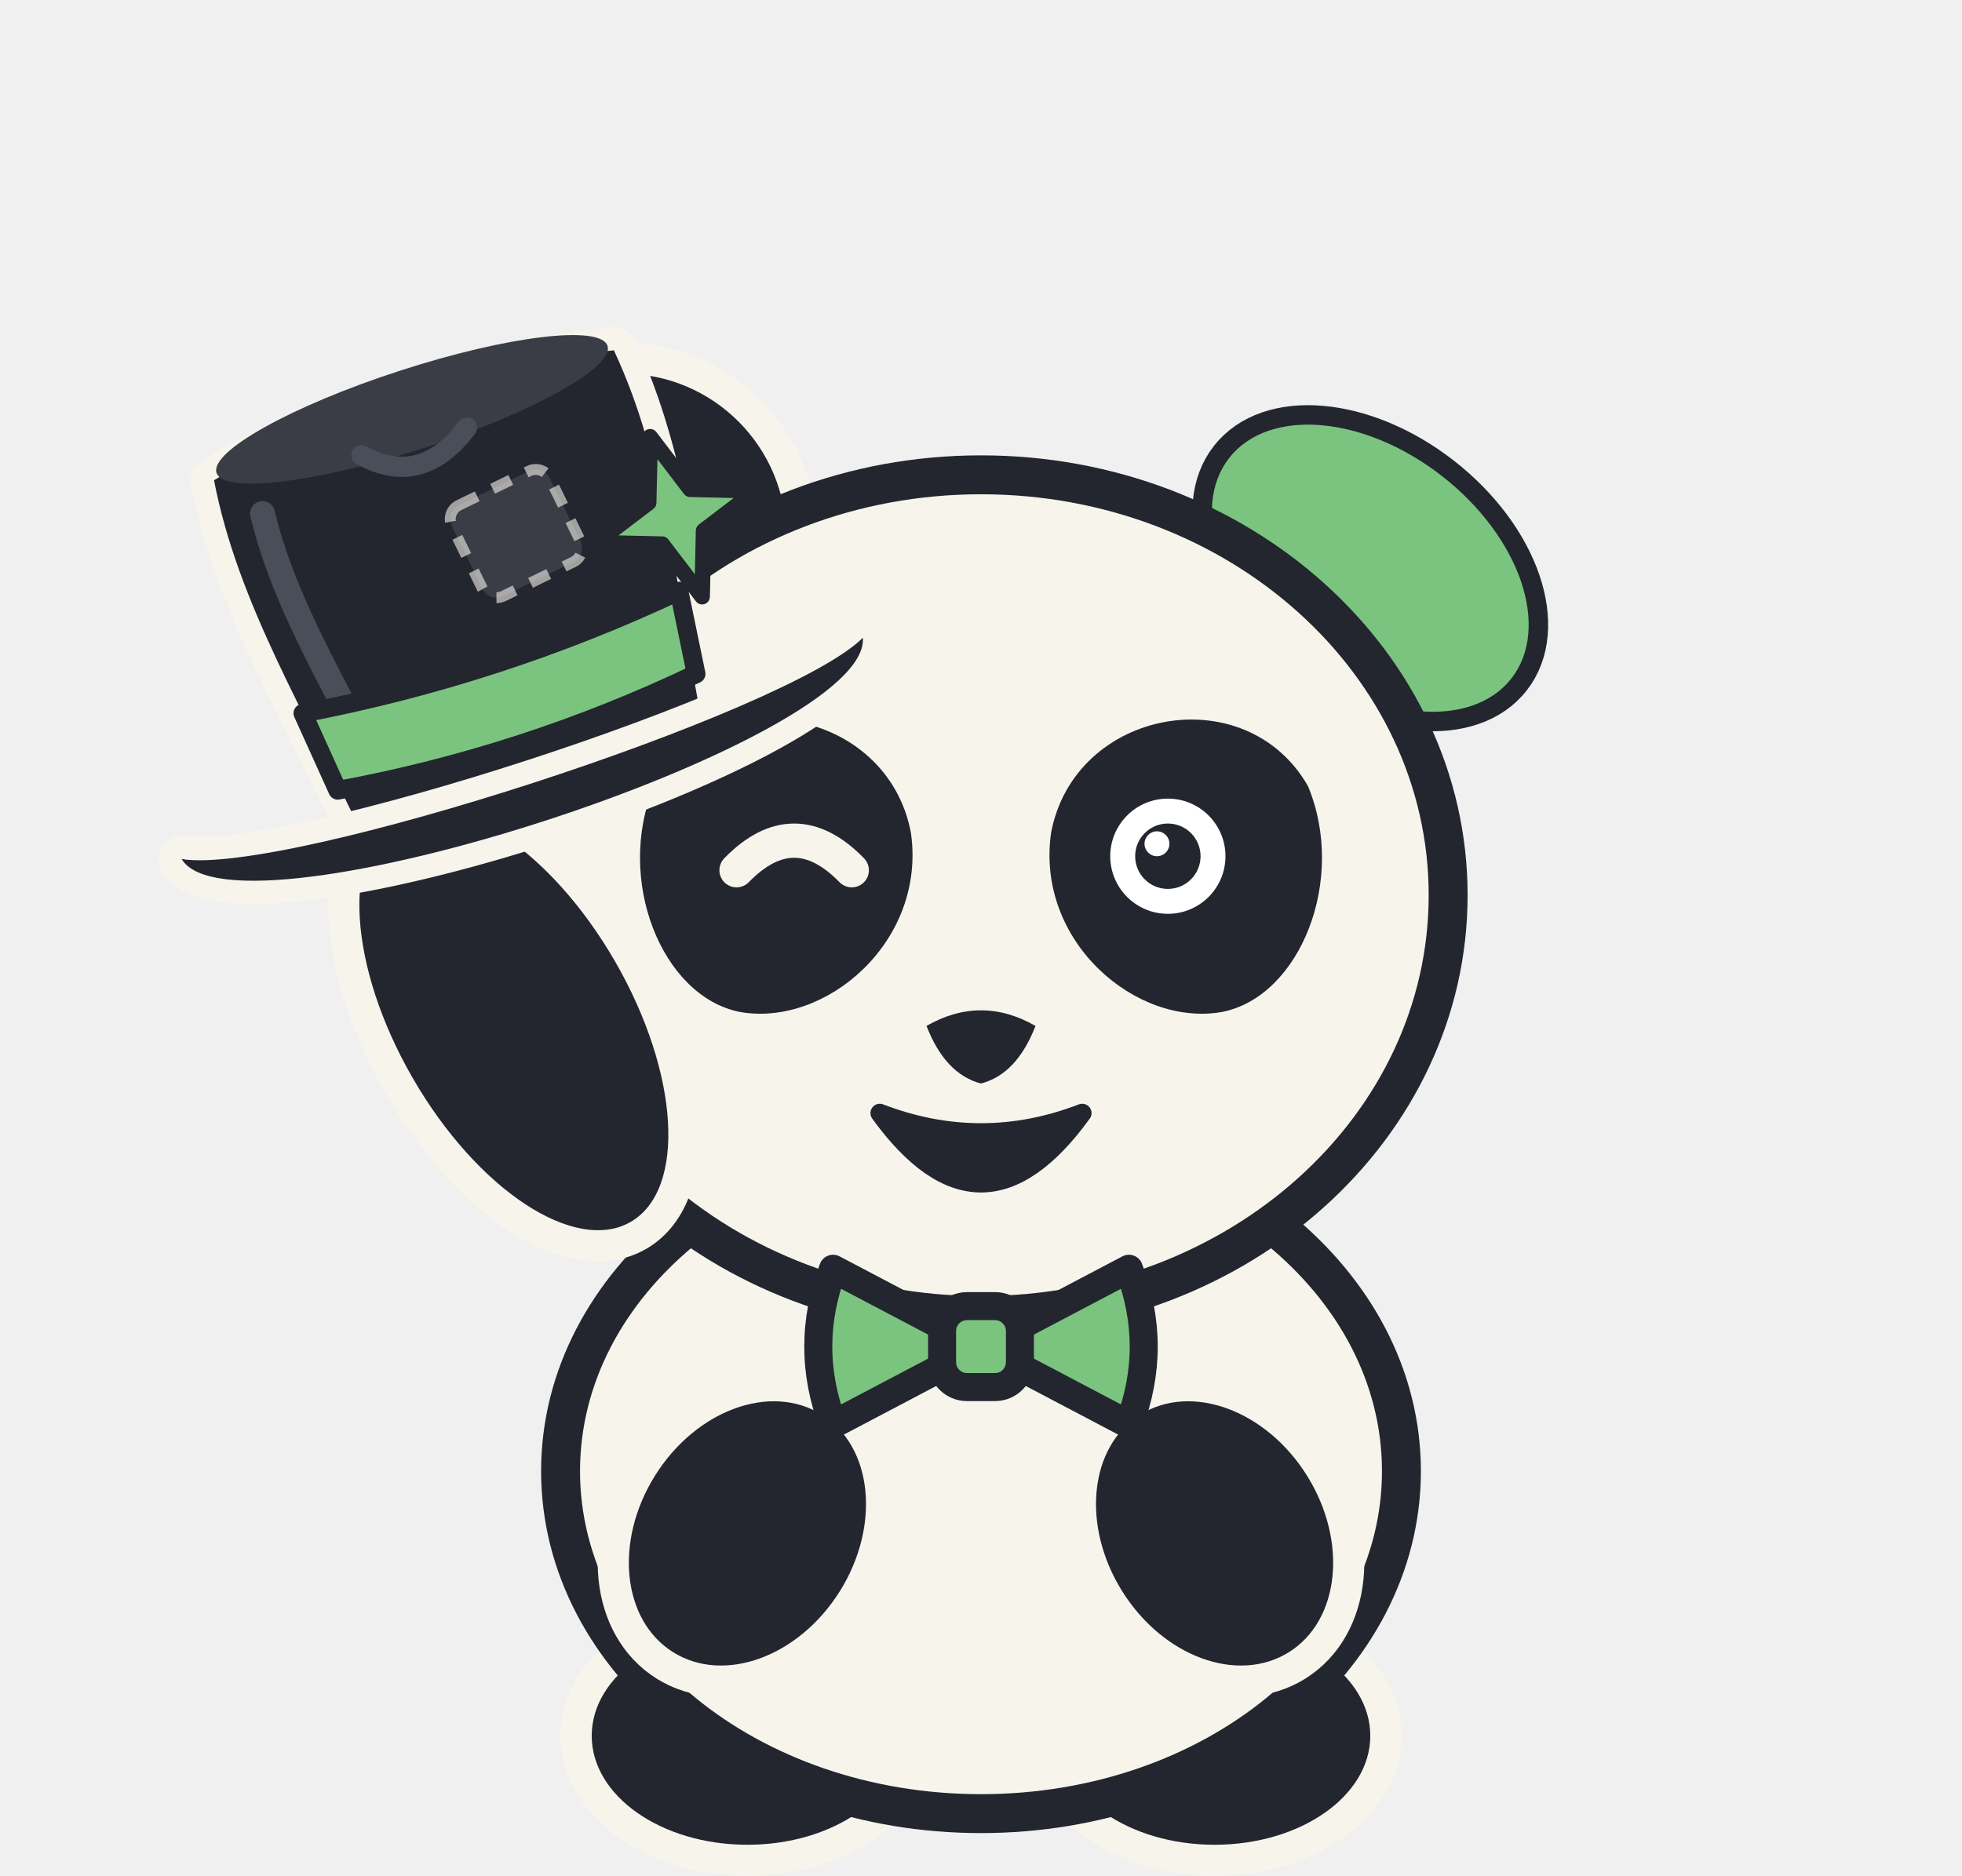
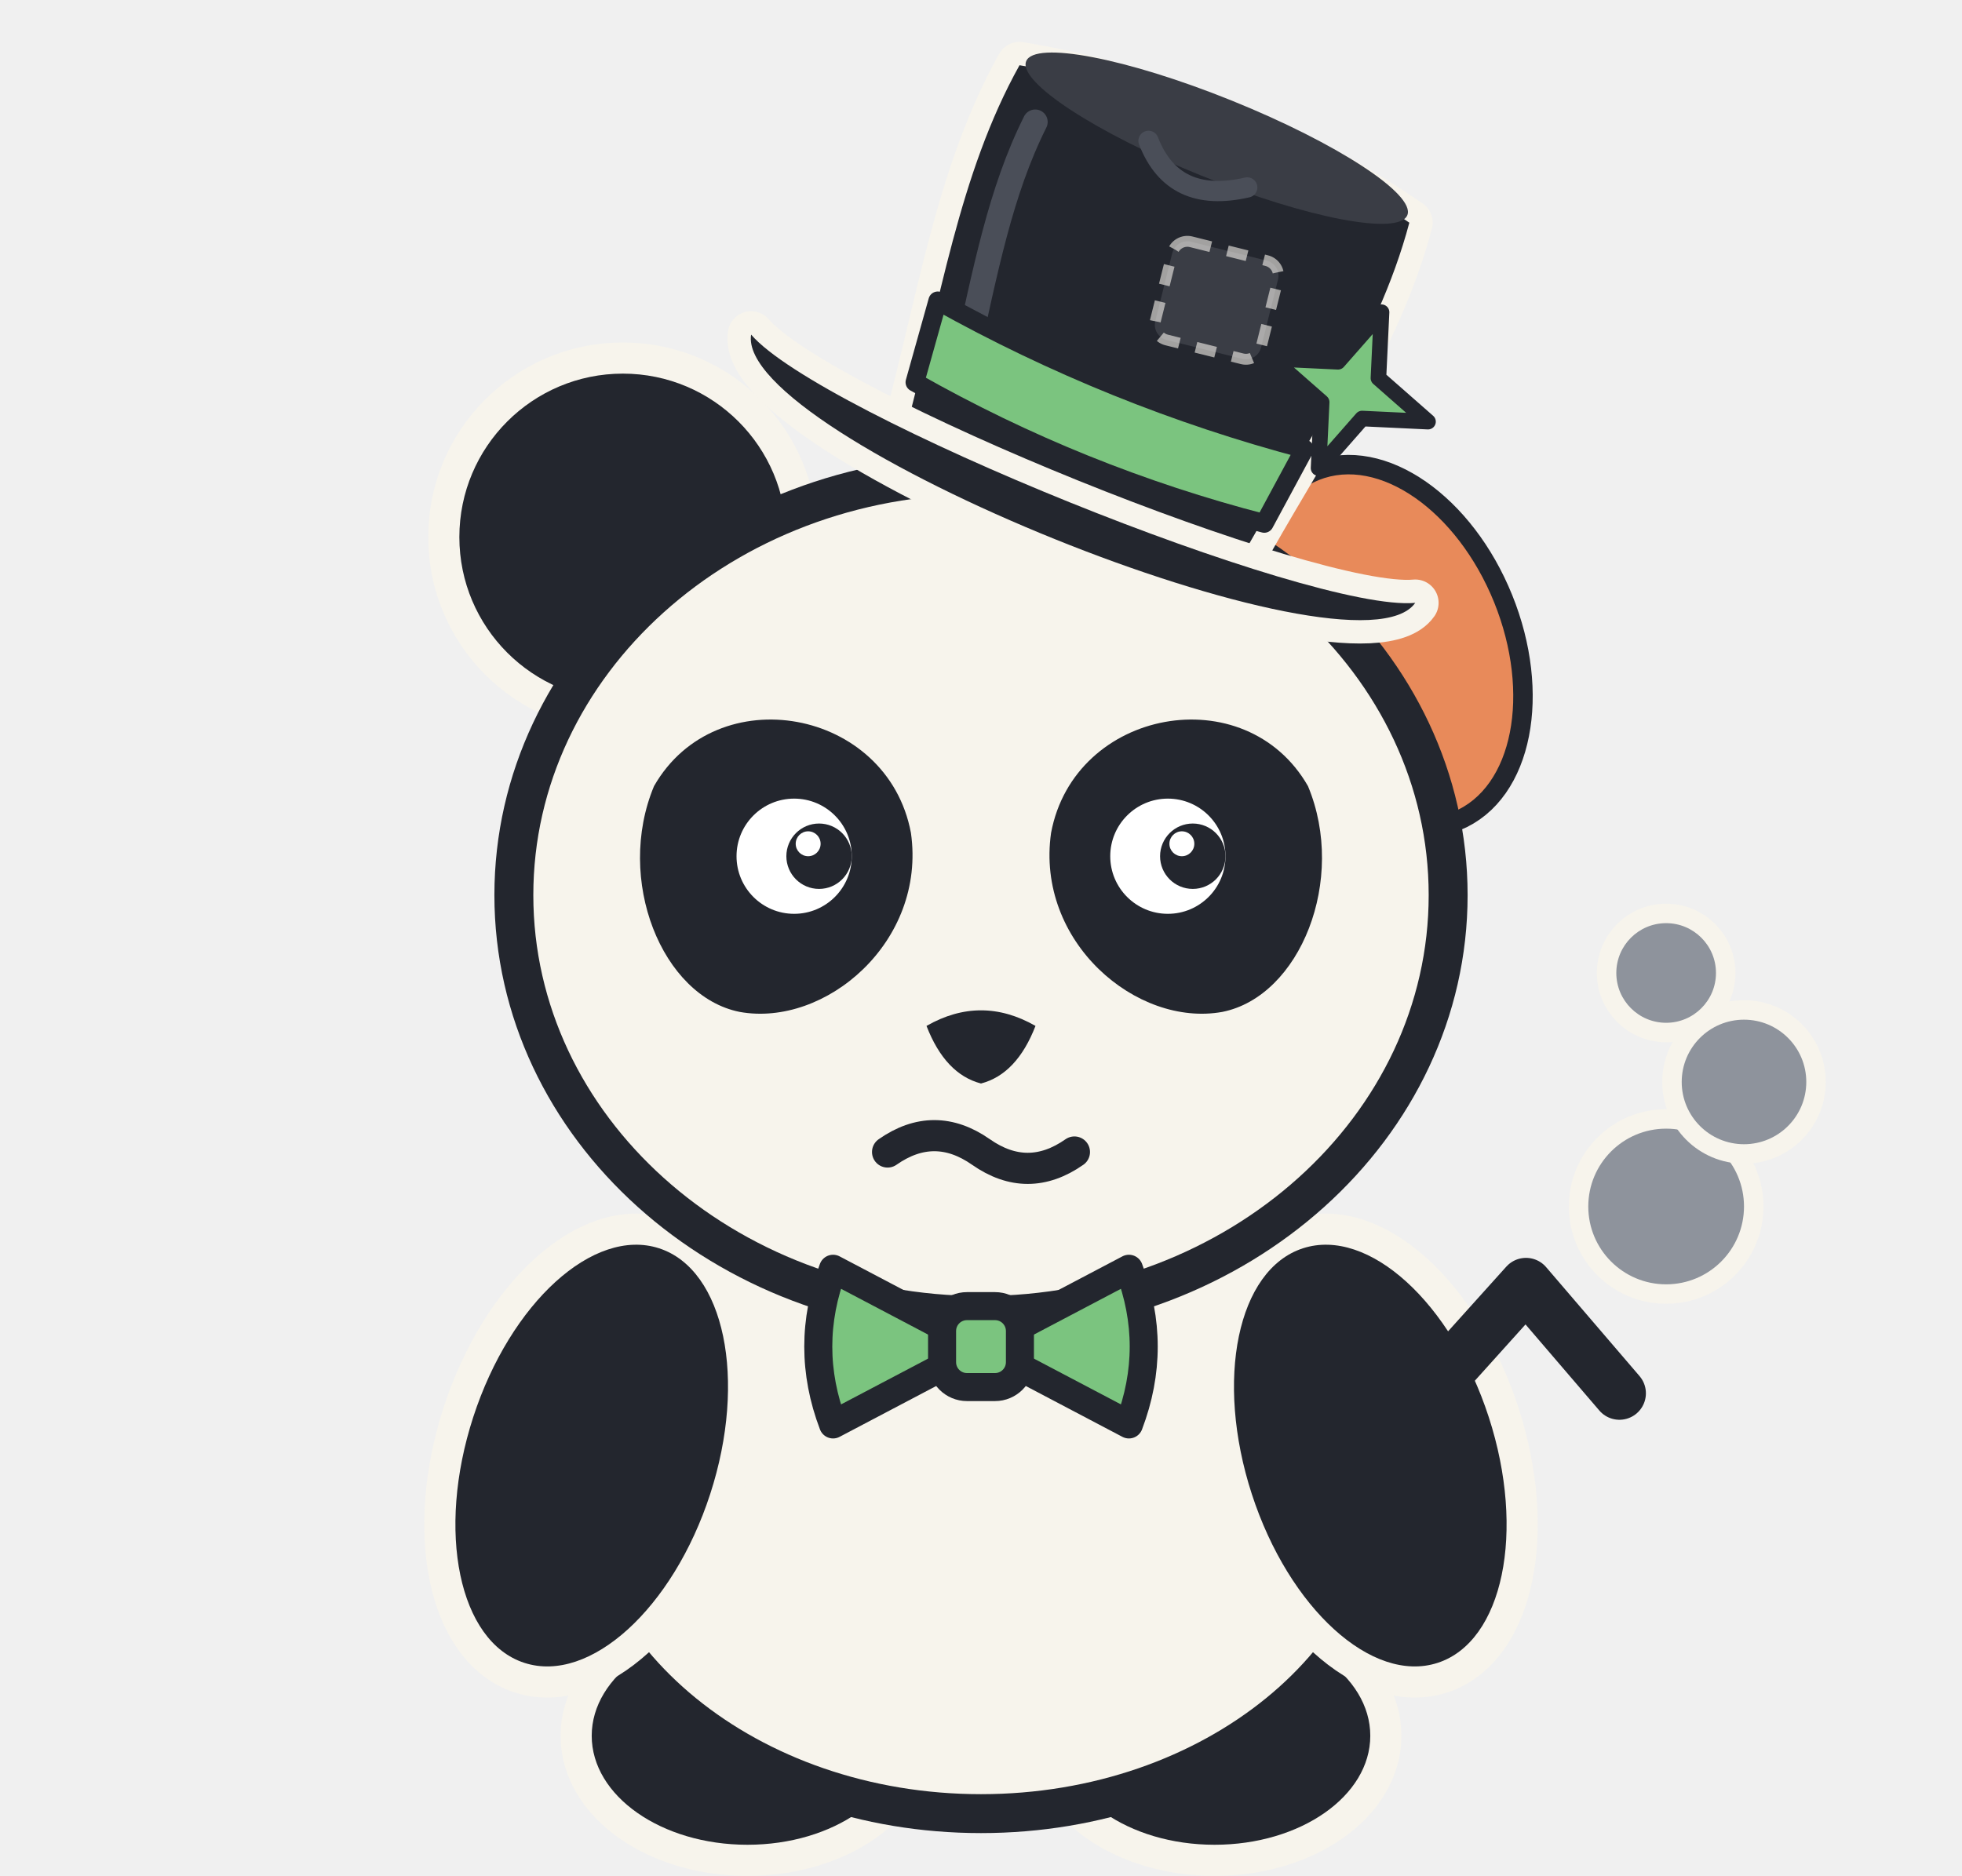
<svg xmlns="http://www.w3.org/2000/svg" viewBox="-3 -3.5 126 120.5" width="126" height="120.5">
  <circle cx="37" cy="31" r="10.5" fill="#23262E" stroke="#F7F4EC" stroke-width="4" paint-order="stroke" />
-   <ellipse cx="85" cy="33" rx="11.5" ry="7.5" transform="rotate(38 85 33)" fill="#7BC47F" stroke="#23262E" stroke-width="2.5" paint-order="stroke" />
+   <ellipse cx="85" cy="33" rx="11.5" ry="7.5" transform="translate(1 5) rotate(68 85 33)" fill="#E88A5A" stroke="#23262E" stroke-width="2.5" paint-order="stroke" />
  <ellipse cx="45" cy="108" rx="10" ry="7" fill="#23262E" stroke="#F7F4EC" stroke-width="4" paint-order="stroke" />
  <ellipse cx="75" cy="108" rx="10" ry="7" fill="#23262E" stroke="#F7F4EC" stroke-width="4" paint-order="stroke" />
  <ellipse cx="60" cy="91" rx="27" ry="22" fill="#F7F4EC" stroke="#23262E" stroke-width="2.5" />
  <g fill="#23262E" stroke="#F7F4EC" stroke-width="4" paint-order="stroke">
-     <ellipse cx="45" cy="95" rx="7" ry="9" transform="rotate(32 45 95)" />
-     <ellipse cx="75" cy="95" rx="7" ry="9" transform="rotate(-32 75 95)" />
+     <ellipse cx="35" cy="90" rx="8" ry="14" transform="rotate(18 35 90)" />
+     <ellipse cx="85" cy="90" rx="8" ry="14" transform="rotate(-18 85 90)" />
  </g>
  <ellipse cx="60" cy="54" rx="30" ry="27" fill="#F7F4EC" stroke="#23262E" stroke-width="2.5" />
  <path d="M39 47 C43 40 54 42 55.5 50 C56.5 57 50 62.5 44.5 61.5 C39.5 60.5 36.5 53 39 47 Z" fill="#23262E" />
  <path d="M81 47 C77 40 66 42 64.5 50 C63.5 57 70 62.5 75.5 61.5 C80.5 60.5 83.5 53 81 47 Z" fill="#23262E" />
+   <circle cx="48" cy="51.5" r="3.7" fill="#FFFFFF" />
+   <circle cx="49.6" cy="51.5" r="2.1" fill="#23262E" />
+   <circle cx="48.9" cy="50.7" r="0.8" fill="#FFFFFF" />
  <circle cx="72" cy="51.5" r="3.7" fill="#FFFFFF" />
-   <circle cx="72" cy="51.5" r="2.1" fill="#23262E" />
-   <circle cx="71.3" cy="50.7" r="0.8" fill="#FFFFFF" />
-   <path d="M44.3 52.4 Q48 48.6 51.7 52.4" fill="none" stroke="#F7F4EC" stroke-width="2.2" stroke-linecap="round" />
+   <circle cx="73.6" cy="51.5" r="2.1" fill="#23262E" />
+   <circle cx="72.9" cy="50.7" r="0.8" fill="#FFFFFF" />
  <path d="M56.5 62.4 Q60 60.4 63.5 62.4 Q62.3 65.5 60 66.1 Q57.7 65.5 56.5 62.4 Z" fill="#23262E" />
-   <path d="M53.5 68 Q60 77 66.5 68 Q60 70.5 53.5 68 Z" fill="#23262E" stroke="#23262E" stroke-width="1.2" stroke-linejoin="round" />
+   <path d="M54 70.5 Q57 68.4 60 70.5 Q63 72.6 66 70.5" fill="none" stroke="#23262E" stroke-width="2" stroke-linecap="round" />
  <g fill="#7BC47F" stroke="#23262E" stroke-width="1.8" stroke-linejoin="round">
    <path d="M60 83 L50.5 78 Q48.6 83 50.5 88 Z" />
    <path d="M60 83 L69.5 78 Q71.4 83 69.5 88 Z" />
    <rect x="57.5" y="80.4" width="5" height="5.2" rx="1.6" />
  </g>
-   <ellipse cx="30" cy="62" rx="7.5" ry="15" transform="rotate(-30 30 62)" fill="#23262E" stroke="#F7F4EC" stroke-width="4" paint-order="stroke" />
-   <g transform="translate(31 46) rotate(-18)">
-     <path d="M-11.5 0.5 C-12.5 -8 -14.5 -16 -13.5 -24 Q0 -27 13.5 -24 C14.5 -16 12.5 -8 11.5 0.5 Q0 2 -11.5 0.5 Z" fill="#23262E" stroke="#F7F4EC" stroke-width="3" paint-order="stroke" stroke-linejoin="round" />
-     <ellipse cx="0" cy="-24.4" rx="13.2" ry="2.6" fill="#3A3D45" />
-     <path d="M-9.6 -5 C-10.6 -11 -11.6 -16 -11.2 -21" fill="none" stroke="#4A4E58" stroke-width="1.6" stroke-linecap="round" />
-     <path d="M-4 -22.6 Q-1 -19.4 3 -22.2" fill="none" stroke="#4A4E58" stroke-width="1.3" stroke-linecap="round" />
-     <g transform="rotate(-8 4 -14)">
-       <rect x="0.5" y="-18" width="7" height="6.5" rx="1" fill="#3A3D45" />
-       <rect x="0.5" y="-18" width="7" height="6.5" rx="1" fill="none" stroke="#F7F4EC" stroke-width="0.7" stroke-dasharray="1.3 1.1" opacity="0.6" />
+   <g id="swing">
+     <g transform="translate(66 28) rotate(22)">
+       <g id="toss">
+         <path d="M-11.5 0.5 C-12.5 -8 -14.5 -16 -13.5 -24 Q0 -27 13.5 -24 C14.5 -16 12.5 -8 11.5 0.5 Q0 2 -11.5 0.5 Z" fill="#23262E" stroke="#F7F4EC" stroke-width="3" paint-order="stroke" stroke-linejoin="round" />
+         <ellipse cx="0" cy="-24.4" rx="13.2" ry="2.6" fill="#3A3D45" />
+         <path d="M-9.6 -5 C-10.6 -11 -11.6 -16 -11.2 -21" fill="none" stroke="#4A4E58" stroke-width="1.6" stroke-linecap="round" />
+         <path d="M-4 -22.6 Q-1 -19.4 3 -22.2" fill="none" stroke="#4A4E58" stroke-width="1.3" stroke-linecap="round" />
+         <g transform="rotate(-8 4 -14)">
+           <rect x="0.5" y="-18" width="7" height="6.5" rx="1" fill="#3A3D45" />
+           <rect x="0.5" y="-18" width="7" height="6.5" rx="1" fill="none" stroke="#F7F4EC" stroke-width="0.7" stroke-dasharray="1.3 1.1" opacity="0.6" />
+         </g>
+         <path d="M-12.1 -2.6 Q0 -1 12.1 -2.6 L12.7 -8 Q0 -6.4 -12.7 -8 Z" fill="#7BC47F" stroke="#23262E" stroke-width="1.2" stroke-linejoin="round" />
+         <path d="M-23 -1.5 C-21.5 5 21.5 5 23 -1.5 C17 1.6 -17 1.6 -23 -1.5 Z" fill="#23262E" stroke="#F7F4EC" stroke-width="3" paint-order="stroke" stroke-linejoin="round" />
+         <g id="spark">
+           <path d="M14 -18 L15.4 -14 L19.4 -12.6 L15.4 -11.2 L14 -7.2 L12.6 -11.2 L8.6 -12.6 L12.6 -14 Z" fill="#7BC47F" stroke="#23262E" stroke-width="1" stroke-linejoin="round" />
+         </g>
+       </g>
    </g>
-     <path d="M-12.1 -2.6 Q0 -1 12.1 -2.6 L12.7 -8 Q0 -6.4 -12.7 -8 Z" fill="#7BC47F" stroke="#23262E" stroke-width="1.2" stroke-linejoin="round" />
-     <path d="M-23 -1.5 C-21.5 5 21.5 5 23 -1.5 C17 1.6 -17 1.6 -23 -1.5 Z" fill="#23262E" stroke="#F7F4EC" stroke-width="3" paint-order="stroke" stroke-linejoin="round" />
-     <path d="M14 -18 L15.4 -14 L19.4 -12.6 L15.4 -11.2 L14 -7.2 L12.6 -11.2 L8.6 -12.6 L12.6 -14 Z" fill="#7BC47F" stroke="#23262E" stroke-width="1" stroke-linejoin="round" />
+   </g>
+   <path d="M86 89 L95 79 L101 86" fill="none" stroke="#23262E" stroke-width="3.4" stroke-linecap="round" stroke-linejoin="round" />
+   <g fill="#8E939C" stroke="#F7F4EC" stroke-width="2.5" paint-order="stroke">
+     <g id="p1">
+       <circle cx="104" cy="74" r="5" />
+     </g>
+     <g id="p2">
+       <circle cx="109" cy="66" r="4" />
+     </g>
+     <g id="p3">
+       <circle cx="104" cy="59" r="3.2" />
+     </g>
  </g>
</svg>
